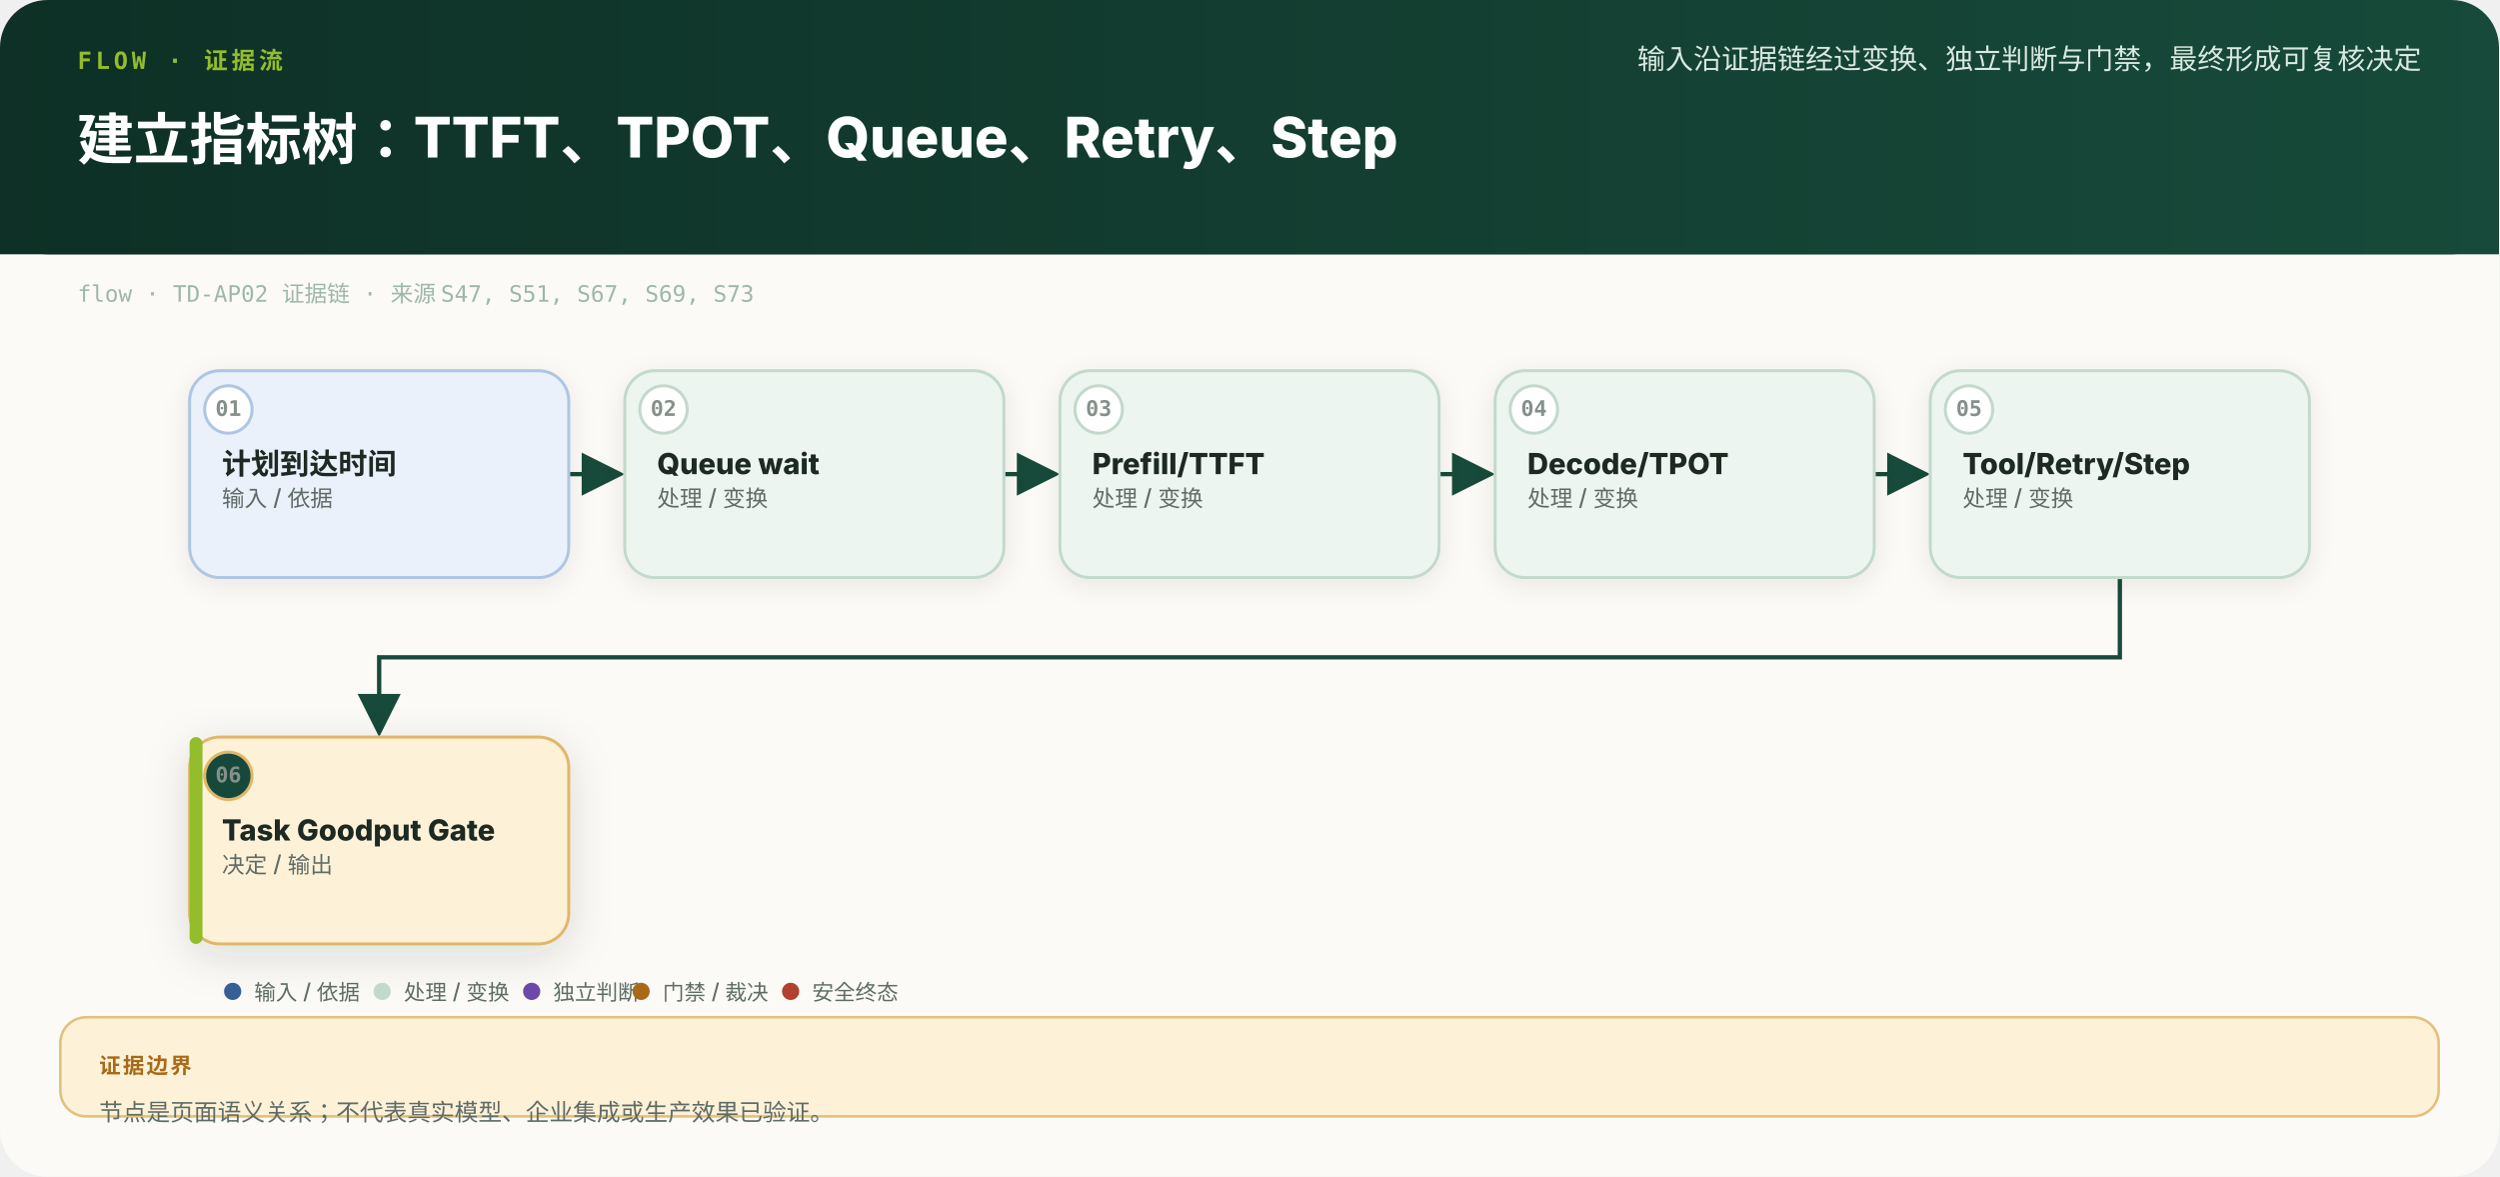
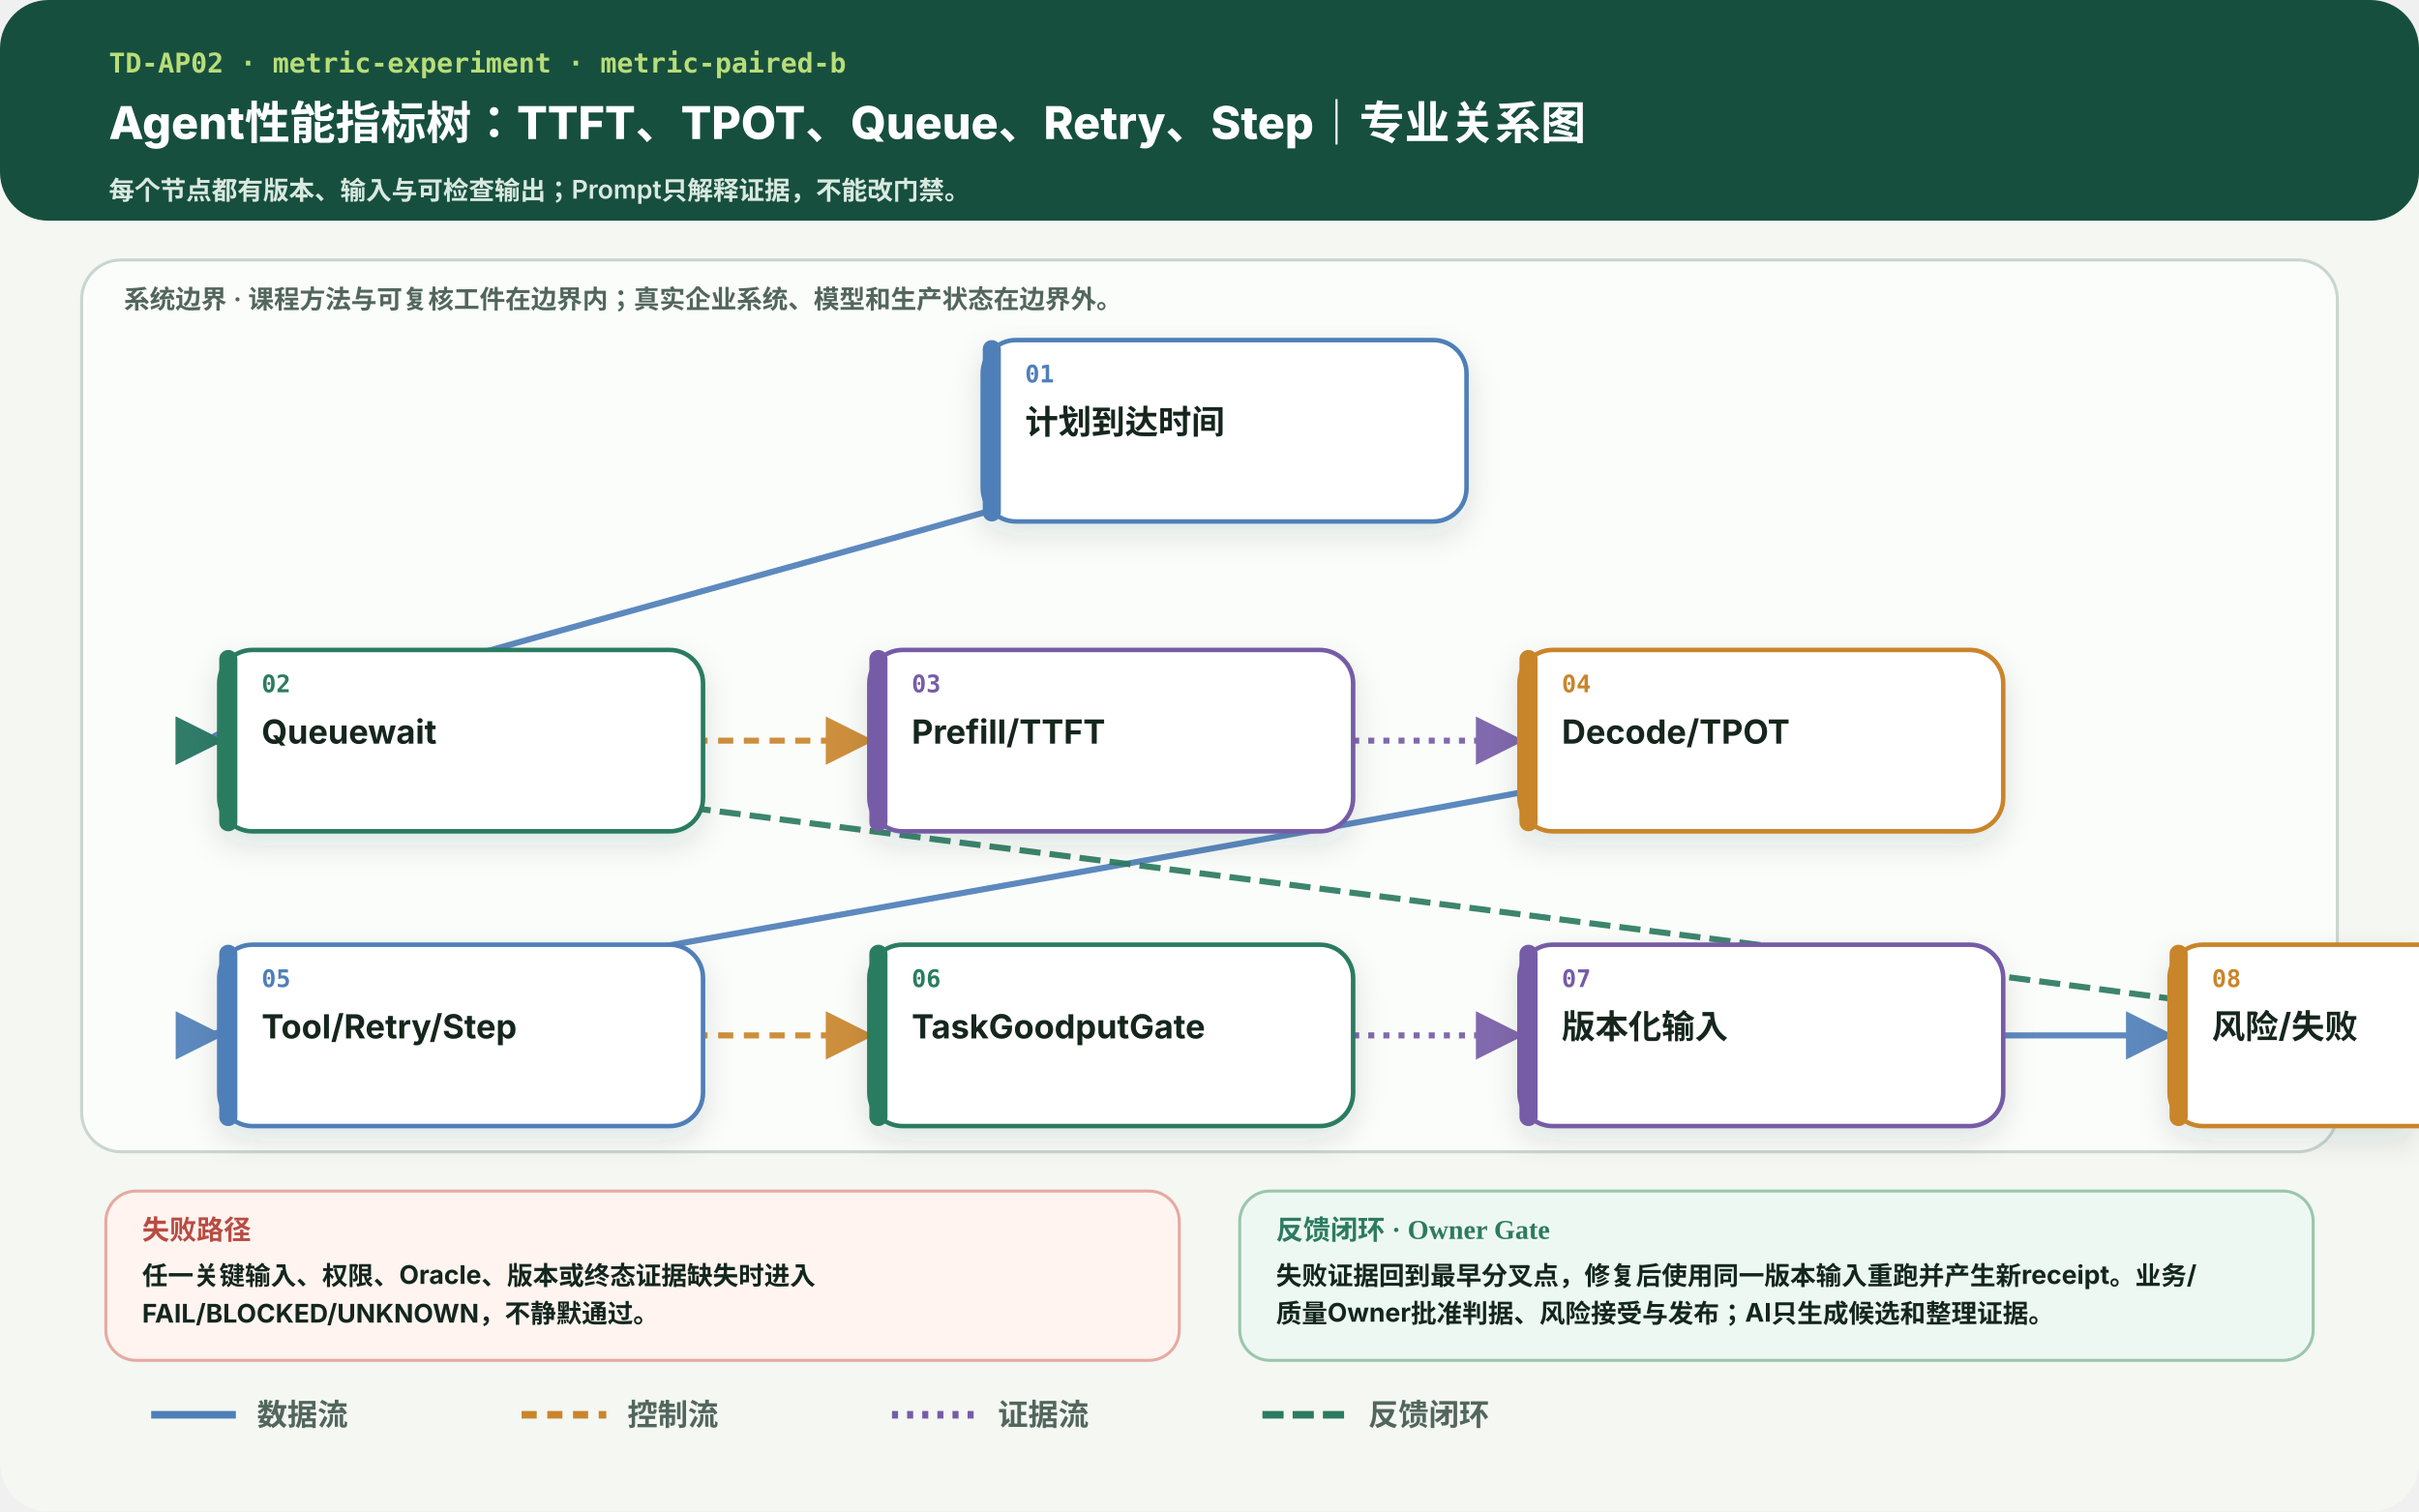
- <svg xmlns="http://www.w3.org/2000/svg" role="img" aria-labelledby="title desc" viewBox="0 0 1160 546" width="1160" height="546">
-   <linearGradient id="ds-header-grad" x1="0" y1="0" x2="1" y2="0">
-     <stop offset="0" stop-color="#0e3026" />
-     <stop offset="1" stop-color="#174a3a" />
-   </linearGradient>
+ <svg xmlns="http://www.w3.org/2000/svg" role="img" aria-labelledby="title desc" viewBox="0 0 1600 1000" width="1600" height="1000">
  <defs>
-     <filter id="ds-soft" x="-20%" y="-20%" width="140%" height="150%">
-       <feDropShadow dx="0" dy="3" stdDeviation="6" flood-color="#0e3026" flood-opacity="0.08" />
+     <filter id="shadow" x="-15%" y="-15%" width="130%" height="140%">
+       <feDropShadow dx="0" dy="8" stdDeviation="10" flood-color="#173f32" flood-opacity="0.12" />
    </filter>
-     <filter id="ds-strong" x="-20%" y="-20%" width="140%" height="150%">
-       <feDropShadow dx="0" dy="5" stdDeviation="10" flood-color="#0e3026" flood-opacity="0.13" />
-     </filter>
-     <marker id="ds-arw-forest" markerWidth="10" markerHeight="10" refX="8" refY="5" orient="auto">
-       <path d="M0 0 L10 5 L0 10 z" fill="#174a3a" />
+     <marker id="arrow-data" viewBox="0 0 10 10" refX="9" refY="5" markerWidth="8" markerHeight="8" orient="auto-start-reverse">
+       <path d="M 0 0 L 10 5 L 0 10 z" fill="#4f7fb8" />
    </marker>
-     <marker id="ds-arw-amber" markerWidth="10" markerHeight="10" refX="8" refY="5" orient="auto">
-       <path d="M0 0 L10 5 L0 10 z" fill="#a96a18" />
+     <marker id="arrow-control" viewBox="0 0 10 10" refX="9" refY="5" markerWidth="8" markerHeight="8" orient="auto-start-reverse">
+       <path d="M 0 0 L 10 5 L 0 10 z" fill="#c9852c" />
    </marker>
-     <marker id="ds-arw-red" markerWidth="10" markerHeight="10" refX="8" refY="5" orient="auto">
-       <path d="M0 0 L10 5 L0 10 z" fill="#b2402f" />
+     <marker id="arrow-evidence" viewBox="0 0 10 10" refX="9" refY="5" markerWidth="8" markerHeight="8" orient="auto-start-reverse">
+       <path d="M 0 0 L 10 5 L 0 10 z" fill="#765ca6" />
    </marker>
-     <marker id="ds-arw-soft" markerWidth="10" markerHeight="10" refX="8" refY="5" orient="auto">
-       <path d="M0 0 L10 5 L0 10 z" fill="#85908a" />
+     <marker id="arrow-feedback" viewBox="0 0 10 10" refX="9" refY="5" markerWidth="8" markerHeight="8" orient="auto-start-reverse">
+       <path d="M 0 0 L 10 5 L 0 10 z" fill="#2c7b61" />
    </marker>
  </defs>
-   <style>
-     .ds-bg{fill:#fbfaf6}
-     .ds-header{fill:url(#ds-header-grad)}
-     .ds-eyebrow{font:700 11px ui-monospace,SFMono-Regular,Menlo,Consolas,monospace;letter-spacing:.16em;fill:#93bd2c}
-     .ds-title{font:800 26px -apple-system,BlinkMacSystemFont,"Segoe UI","PingFang SC","Hiragino Sans GB","Microsoft YaHei",sans-serif;fill:#ffffff}
-     .ds-subtitle{font:500 13px -apple-system,BlinkMacSystemFont,"Segoe UI","PingFang SC","Hiragino Sans GB","Microsoft YaHei",sans-serif;fill:#d9e8e0}
-     .ds-source{font:500 10.5px ui-monospace,SFMono-Regular,Menlo,Consolas,monospace;fill:#9db7ab}
-     .ds-section{font:800 11px ui-monospace,SFMono-Regular,Menlo,Consolas,monospace;letter-spacing:.12em;fill:#174a3a}
-     .ds-foot{font:500 11px -apple-system,BlinkMacSystemFont,"Segoe UI","PingFang SC","Hiragino Sans GB","Microsoft YaHei",sans-serif;fill:#5f6c66}
-     .ds-footbadge{font:800 10px ui-monospace,SFMono-Regular,Menlo,Consolas,monospace;letter-spacing:.1em;fill:#a96a18}
-     .ds-node rect{stroke-width:1.4}
-     .ds-node-title{font:800 13.5px -apple-system,BlinkMacSystemFont,"Segoe UI","PingFang SC","Hiragino Sans GB","Microsoft YaHei",sans-serif;fill:#1c2924}
-     .ds-node-detail{font:500 10.5px -apple-system,BlinkMacSystemFont,"Segoe UI","PingFang SC","Hiragino Sans GB","Microsoft YaHei",sans-serif;fill:#5f6c66}
-     .ds-node-index{font:800 10px ui-monospace,SFMono-Regular,Menlo,Consolas,monospace;fill:#85908a}
-     .ds-edge{fill:none;stroke:#174a3a;stroke-width:2}
-     .ds-edge-label{font:600 9.5px -apple-system,BlinkMacSystemFont,"Segoe UI","PingFang SC","Hiragino Sans GB","Microsoft YaHei",sans-serif;fill:#5f6c66;paint-order:stroke;stroke:#fbfaf6;stroke-width:4px}
-     .ds-legend{font:500 10px -apple-system,BlinkMacSystemFont,"Segoe UI","PingFang SC","Hiragino Sans GB","Microsoft YaHei",sans-serif;fill:#5f6c66}
- </style>
-   <rect class="ds-bg" width="1160" height="546" rx="22" />
-   <rect class="ds-header" x="0" y="0" width="1160" height="118" rx="22" />
-   <rect class="ds-header" x="0" y="96" width="1160" height="22" />
-   <text class="ds-eyebrow" x="36" y="32">FLOW · 证据流</text>
-   <text class="ds-subtitle" x="1124" y="32" text-anchor="end">输入沿证据链经过变换、独立判断与门禁，最终形成可复核决定</text>
-   <text class="ds-title" x="36" y="74">建立指标树：TTFT、TPOT、Queue、Retry、Step</text>
-   <text class="ds-source" x="36" y="140">flow · TD-AP02 证据链 · 来源 S47, S51, S67, S69, S73</text>
-   <path d="M 264 220 L 286 220" fill="none" stroke="#174a3a" stroke-width="2" marker-end="url(#ds-arw-forest)" />
-   <path d="M 466 220 L 488 220" fill="none" stroke="#174a3a" stroke-width="2" marker-end="url(#ds-arw-forest)" />
-   <path d="M 668 220 L 690 220" fill="none" stroke="#174a3a" stroke-width="2" marker-end="url(#ds-arw-forest)" />
-   <path d="M 870 220 L 892 220" fill="none" stroke="#174a3a" stroke-width="2" marker-end="url(#ds-arw-forest)" />
-   <path d="M 984 268 V 305 H 176 V 338" fill="none" stroke="#174a3a" stroke-width="2" marker-end="url(#ds-arw-forest)" />
-   <g class="ds-node" filter="url(#ds-soft)">
-     <rect x="88" y="172" width="176" height="96" rx="14" fill="#eaf1fa" stroke="#aec6e3" />
-     <circle cx="106" cy="190" r="11" fill="#ffffff" stroke="#aec6e3" stroke-width="1.4" />
-     <text class="ds-node-index" x="106" y="193" text-anchor="middle">01</text>
-     <text class="ds-node-title" x="103" y="220">计划到达时间</text>
-     <text class="ds-node-detail" x="103" y="235">输入 / 依据</text>
+   <rect width="1600" height="1000" rx="32" fill="#f4f7f2" />
+   <rect x="0" y="0" width="1600" height="146" rx="32" fill="#174f3f" />
+   <text x="72" y="48" font-family="ui-monospace,SFMono-Regular,Menlo,monospace" font-size="18" font-weight="800" fill="#b8dd78">TD-AP02 · metric-experiment · metric-paired-b</text>
+   <text x="72" y="92" text-anchor="start" font-family="-apple-system,BlinkMacSystemFont,'Segoe UI','PingFang SC',sans-serif" font-size="30" font-weight="800" fill="#ffffff">Agent性能指标树：TTFT、TPOT、Queue、Retry、Step｜专业关系图</text>
+   <text x="72" y="132" text-anchor="start" font-family="-apple-system,BlinkMacSystemFont,'Segoe UI','PingFang SC',sans-serif" font-size="17" font-weight="600" fill="#d9e9df">每个节点都有版本、输入与可检查输出；Prompt只解释证据，不能改门禁。</text>
+   <rect x="54" y="172" width="1492" height="590" rx="26" fill="#fbfdfb" stroke="#c9d6cf" stroke-width="2" />
+   <text x="82" y="204" font-size="17" font-weight="800" fill="#52665e">系统边界 · 课程方法与可复核工件在边界内；真实企业系统、模型和生产状态在边界外。</text>
+   <path d="M 810 285 C 885 285, 70 490, 145 490" fill="none" stroke="#4f7fb8" stroke-width="4" stroke-dasharray="" marker-end="url(#arrow-data)" opacity="0.92" />
+   <path d="M 305 490 C 380 490, 500 490, 575 490" fill="none" stroke="#c9852c" stroke-width="4" stroke-dasharray="10 7" marker-end="url(#arrow-control)" opacity="0.92" />
+   <path d="M 735 490 C 810 490, 930 490, 1005 490" fill="none" stroke="#765ca6" stroke-width="4" stroke-dasharray="4 6" marker-end="url(#arrow-evidence)" opacity="0.92" />
+   <path d="M 1165 490 C 1240 490, 70 685, 145 685" fill="none" stroke="#4f7fb8" stroke-width="4" stroke-dasharray="" marker-end="url(#arrow-data)" opacity="0.92" />
+   <path d="M 305 685 C 380 685, 500 685, 575 685" fill="none" stroke="#c9852c" stroke-width="4" stroke-dasharray="10 7" marker-end="url(#arrow-control)" opacity="0.92" />
+   <path d="M 735 685 C 810 685, 930 685, 1005 685" fill="none" stroke="#765ca6" stroke-width="4" stroke-dasharray="4 6" marker-end="url(#arrow-evidence)" opacity="0.92" />
+   <path d="M 1165 685 C 1240 685, 1360 685, 1435 685" fill="none" stroke="#4f7fb8" stroke-width="4" stroke-dasharray="" marker-end="url(#arrow-data)" opacity="0.92" />
+   <path d="M 1595 685 C 1670 685, 70 490, 145 490" fill="none" stroke="#2c7b61" stroke-width="4" stroke-dasharray="14 6" marker-end="url(#arrow-feedback)" opacity="0.92" />
+   <g filter="url(#shadow)">
+     <rect x="650" y="225" width="320" height="120" rx="22" fill="#ffffff" stroke="#4f7fb8" stroke-width="3" />
+     <rect x="650" y="225" width="12" height="120" rx="6" fill="#4f7fb8" />
+     <text x="678" y="253" font-family="ui-monospace,SFMono-Regular,Menlo,monospace" font-size="16" font-weight="800" fill="#4f7fb8">01</text>
+     <text x="678" y="287" text-anchor="start" font-family="-apple-system,BlinkMacSystemFont,'Segoe UI','PingFang SC',sans-serif" font-size="22" font-weight="700" fill="#13261f">计划到达时间</text>
  </g>
-   <g class="ds-node" filter="url(#ds-soft)">
-     <rect x="290" y="172" width="176" height="96" rx="14" fill="#edf5f0" stroke="#c2d9cc" />
-     <circle cx="308" cy="190" r="11" fill="#ffffff" stroke="#c2d9cc" stroke-width="1.4" />
-     <text class="ds-node-index" x="308" y="193" text-anchor="middle">02</text>
-     <text class="ds-node-title" x="305" y="220">Queue wait</text>
-     <text class="ds-node-detail" x="305" y="235">处理 / 变换</text>
+   <g filter="url(#shadow)">
+     <rect x="145" y="430" width="320" height="120" rx="22" fill="#ffffff" stroke="#2c7b61" stroke-width="3" />
+     <rect x="145" y="430" width="12" height="120" rx="6" fill="#2c7b61" />
+     <text x="173" y="458" font-family="ui-monospace,SFMono-Regular,Menlo,monospace" font-size="16" font-weight="800" fill="#2c7b61">02</text>
+     <text x="173" y="492" text-anchor="start" font-family="-apple-system,BlinkMacSystemFont,'Segoe UI','PingFang SC',sans-serif" font-size="22" font-weight="700" fill="#13261f">Queuewait</text>
  </g>
-   <g class="ds-node" filter="url(#ds-soft)">
-     <rect x="492" y="172" width="176" height="96" rx="14" fill="#edf5f0" stroke="#c2d9cc" />
-     <circle cx="510" cy="190" r="11" fill="#ffffff" stroke="#c2d9cc" stroke-width="1.4" />
-     <text class="ds-node-index" x="510" y="193" text-anchor="middle">03</text>
-     <text class="ds-node-title" x="507" y="220">Prefill/TTFT</text>
-     <text class="ds-node-detail" x="507" y="235">处理 / 变换</text>
+   <g filter="url(#shadow)">
+     <rect x="575" y="430" width="320" height="120" rx="22" fill="#ffffff" stroke="#765ca6" stroke-width="3" />
+     <rect x="575" y="430" width="12" height="120" rx="6" fill="#765ca6" />
+     <text x="603" y="458" font-family="ui-monospace,SFMono-Regular,Menlo,monospace" font-size="16" font-weight="800" fill="#765ca6">03</text>
+     <text x="603" y="492" text-anchor="start" font-family="-apple-system,BlinkMacSystemFont,'Segoe UI','PingFang SC',sans-serif" font-size="22" font-weight="700" fill="#13261f">Prefill/TTFT</text>
  </g>
-   <g class="ds-node" filter="url(#ds-soft)">
-     <rect x="694" y="172" width="176" height="96" rx="14" fill="#edf5f0" stroke="#c2d9cc" />
-     <circle cx="712" cy="190" r="11" fill="#ffffff" stroke="#c2d9cc" stroke-width="1.4" />
-     <text class="ds-node-index" x="712" y="193" text-anchor="middle">04</text>
-     <text class="ds-node-title" x="709" y="220">Decode/TPOT</text>
-     <text class="ds-node-detail" x="709" y="235">处理 / 变换</text>
+   <g filter="url(#shadow)">
+     <rect x="1005" y="430" width="320" height="120" rx="22" fill="#ffffff" stroke="#c9852c" stroke-width="3" />
+     <rect x="1005" y="430" width="12" height="120" rx="6" fill="#c9852c" />
+     <text x="1033" y="458" font-family="ui-monospace,SFMono-Regular,Menlo,monospace" font-size="16" font-weight="800" fill="#c9852c">04</text>
+     <text x="1033" y="492" text-anchor="start" font-family="-apple-system,BlinkMacSystemFont,'Segoe UI','PingFang SC',sans-serif" font-size="22" font-weight="700" fill="#13261f">Decode/TPOT</text>
  </g>
-   <g class="ds-node" filter="url(#ds-soft)">
-     <rect x="896" y="172" width="176" height="96" rx="14" fill="#edf5f0" stroke="#c2d9cc" />
-     <circle cx="914" cy="190" r="11" fill="#ffffff" stroke="#c2d9cc" stroke-width="1.4" />
-     <text class="ds-node-index" x="914" y="193" text-anchor="middle">05</text>
-     <text class="ds-node-title" x="911" y="220">Tool/Retry/Step</text>
-     <text class="ds-node-detail" x="911" y="235">处理 / 变换</text>
+   <g filter="url(#shadow)">
+     <rect x="145" y="625" width="320" height="120" rx="22" fill="#ffffff" stroke="#4f7fb8" stroke-width="3" />
+     <rect x="145" y="625" width="12" height="120" rx="6" fill="#4f7fb8" />
+     <text x="173" y="653" font-family="ui-monospace,SFMono-Regular,Menlo,monospace" font-size="16" font-weight="800" fill="#4f7fb8">05</text>
+     <text x="173" y="687" text-anchor="start" font-family="-apple-system,BlinkMacSystemFont,'Segoe UI','PingFang SC',sans-serif" font-size="22" font-weight="700" fill="#13261f">Tool/Retry/Step</text>
  </g>
-   <g class="ds-node" filter="url(#ds-strong)">
-     <rect x="88" y="342" width="176" height="96" rx="14" fill="#fdf1d8" stroke="#e0b76a" stroke-width="2" />
-     <rect x="88" y="342" width="6" height="96" rx="3" fill="#93bd2c" />
-     <circle cx="106" cy="360" r="11" fill="#174a3a" stroke="#e0b76a" stroke-width="1.4" />
-     <text class="ds-node-index" x="106" y="363" text-anchor="middle" fill="#ffffff">06</text>
-     <text class="ds-node-title" x="103" y="390">Task Goodput Gate</text>
-     <text class="ds-node-detail" x="103" y="405">决定 / 输出</text>
+   <g filter="url(#shadow)">
+     <rect x="575" y="625" width="320" height="120" rx="22" fill="#ffffff" stroke="#2c7b61" stroke-width="3" />
+     <rect x="575" y="625" width="12" height="120" rx="6" fill="#2c7b61" />
+     <text x="603" y="653" font-family="ui-monospace,SFMono-Regular,Menlo,monospace" font-size="16" font-weight="800" fill="#2c7b61">06</text>
+     <text x="603" y="687" text-anchor="start" font-family="-apple-system,BlinkMacSystemFont,'Segoe UI','PingFang SC',sans-serif" font-size="22" font-weight="700" fill="#13261f">TaskGoodputGate</text>
  </g>
-   <circle cx="108" cy="460" r="4" fill="#355f96" />
-   <text class="ds-legend" x="118" y="464">输入 / 依据</text>
-   <circle cx="177.4" cy="460" r="4" fill="#c2d9cc" />
-   <text class="ds-legend" x="187.4" y="464">处理 / 变换</text>
-   <circle cx="246.8" cy="460" r="4" fill="#6a49a8" />
-   <text class="ds-legend" x="256.8" y="464">独立判断</text>
-   <circle cx="297.6" cy="460" r="4" fill="#a96a18" />
-   <text class="ds-legend" x="307.6" y="464">门禁 / 裁决</text>
-   <circle cx="367" cy="460" r="4" fill="#b2402f" />
-   <text class="ds-legend" x="377" y="464">安全终态</text>
-   <rect x="28" y="472" width="1104" height="46" rx="12" fill="#fdf1d8" stroke="#e3c07b" stroke-width="1.2" />
-   <text class="ds-footbadge" x="46" y="498">证据边界</text>
-   <text class="ds-foot" x="46" y="520">节点是页面语义关系；不代表真实模型、企业集成或生产效果已验证。</text>
+   <g filter="url(#shadow)">
+     <rect x="1005" y="625" width="320" height="120" rx="22" fill="#ffffff" stroke="#765ca6" stroke-width="3" />
+     <rect x="1005" y="625" width="12" height="120" rx="6" fill="#765ca6" />
+     <text x="1033" y="653" font-family="ui-monospace,SFMono-Regular,Menlo,monospace" font-size="16" font-weight="800" fill="#765ca6">07</text>
+     <text x="1033" y="687" text-anchor="start" font-family="-apple-system,BlinkMacSystemFont,'Segoe UI','PingFang SC',sans-serif" font-size="22" font-weight="700" fill="#13261f">版本化输入</text>
+   </g>
+   <g filter="url(#shadow)">
+     <rect x="1435" y="625" width="320" height="120" rx="22" fill="#ffffff" stroke="#c9852c" stroke-width="3" />
+     <rect x="1435" y="625" width="12" height="120" rx="6" fill="#c9852c" />
+     <text x="1463" y="653" font-family="ui-monospace,SFMono-Regular,Menlo,monospace" font-size="16" font-weight="800" fill="#c9852c">08</text>
+     <text x="1463" y="687" text-anchor="start" font-family="-apple-system,BlinkMacSystemFont,'Segoe UI','PingFang SC',sans-serif" font-size="22" font-weight="700" fill="#13261f">风险/失败</text>
+   </g>
+   <g transform="translate(70 788)">
+     <rect width="710" height="112" rx="20" fill="#fff4ef" stroke="#e5aaa2" stroke-width="2" />
+     <text x="24" y="32" font-size="18" font-weight="900" fill="#b84c42">失败路径</text>
+     <text x="24" y="62" text-anchor="start" font-family="-apple-system,BlinkMacSystemFont,'Segoe UI','PingFang SC',sans-serif" font-size="17" font-weight="650" fill="#13261f">任一关键输入、权限、Oracle、版本或终态证据缺失时进入</text>
+     <text x="24" y="87" text-anchor="start" font-family="-apple-system,BlinkMacSystemFont,'Segoe UI','PingFang SC',sans-serif" font-size="17" font-weight="650" fill="#13261f">FAIL/BLOCKED/UNKNOWN，不静默通过。</text>
+   </g>
+   <g transform="translate(820 788)">
+     <rect width="710" height="112" rx="20" fill="#eef8f2" stroke="#9bc6ac" stroke-width="2" />
+     <text x="24" y="32" font-size="18" font-weight="900" fill="#2c7b61">反馈闭环 · Owner Gate</text>
+     <text x="24" y="62" text-anchor="start" font-family="-apple-system,BlinkMacSystemFont,'Segoe UI','PingFang SC',sans-serif" font-size="17" font-weight="650" fill="#13261f">失败证据回到最早分叉点，修复后使用同一版本输入重跑并产生新receipt。业务/</text>
+     <text x="24" y="87" text-anchor="start" font-family="-apple-system,BlinkMacSystemFont,'Segoe UI','PingFang SC',sans-serif" font-size="17" font-weight="650" fill="#13261f">质量Owner批准判据、风险接受与发布；AI只生成候选和整理证据。</text>
+   </g>
+   <g transform="translate(100 936)">
+     <line x1="0" y1="0" x2="56" y2="0" stroke="#4f7fb8" stroke-width="5" stroke-dasharray="" />
+     <text x="70" y="7" font-size="20" font-weight="700" fill="#52665e">数据流</text>
+   </g>
+   <g transform="translate(345 936)">
+     <line x1="0" y1="0" x2="56" y2="0" stroke="#c9852c" stroke-width="5" stroke-dasharray="10 7" />
+     <text x="70" y="7" font-size="20" font-weight="700" fill="#52665e">控制流</text>
+   </g>
+   <g transform="translate(590 936)">
+     <line x1="0" y1="0" x2="56" y2="0" stroke="#765ca6" stroke-width="5" stroke-dasharray="4 6" />
+     <text x="70" y="7" font-size="20" font-weight="700" fill="#52665e">证据流</text>
+   </g>
+   <g transform="translate(835 936)">
+     <line x1="0" y1="0" x2="56" y2="0" stroke="#2c7b61" stroke-width="5" stroke-dasharray="14 6" />
+     <text x="70" y="7" font-size="20" font-weight="700" fill="#52665e">反馈闭环</text>
+   </g>
</svg>
